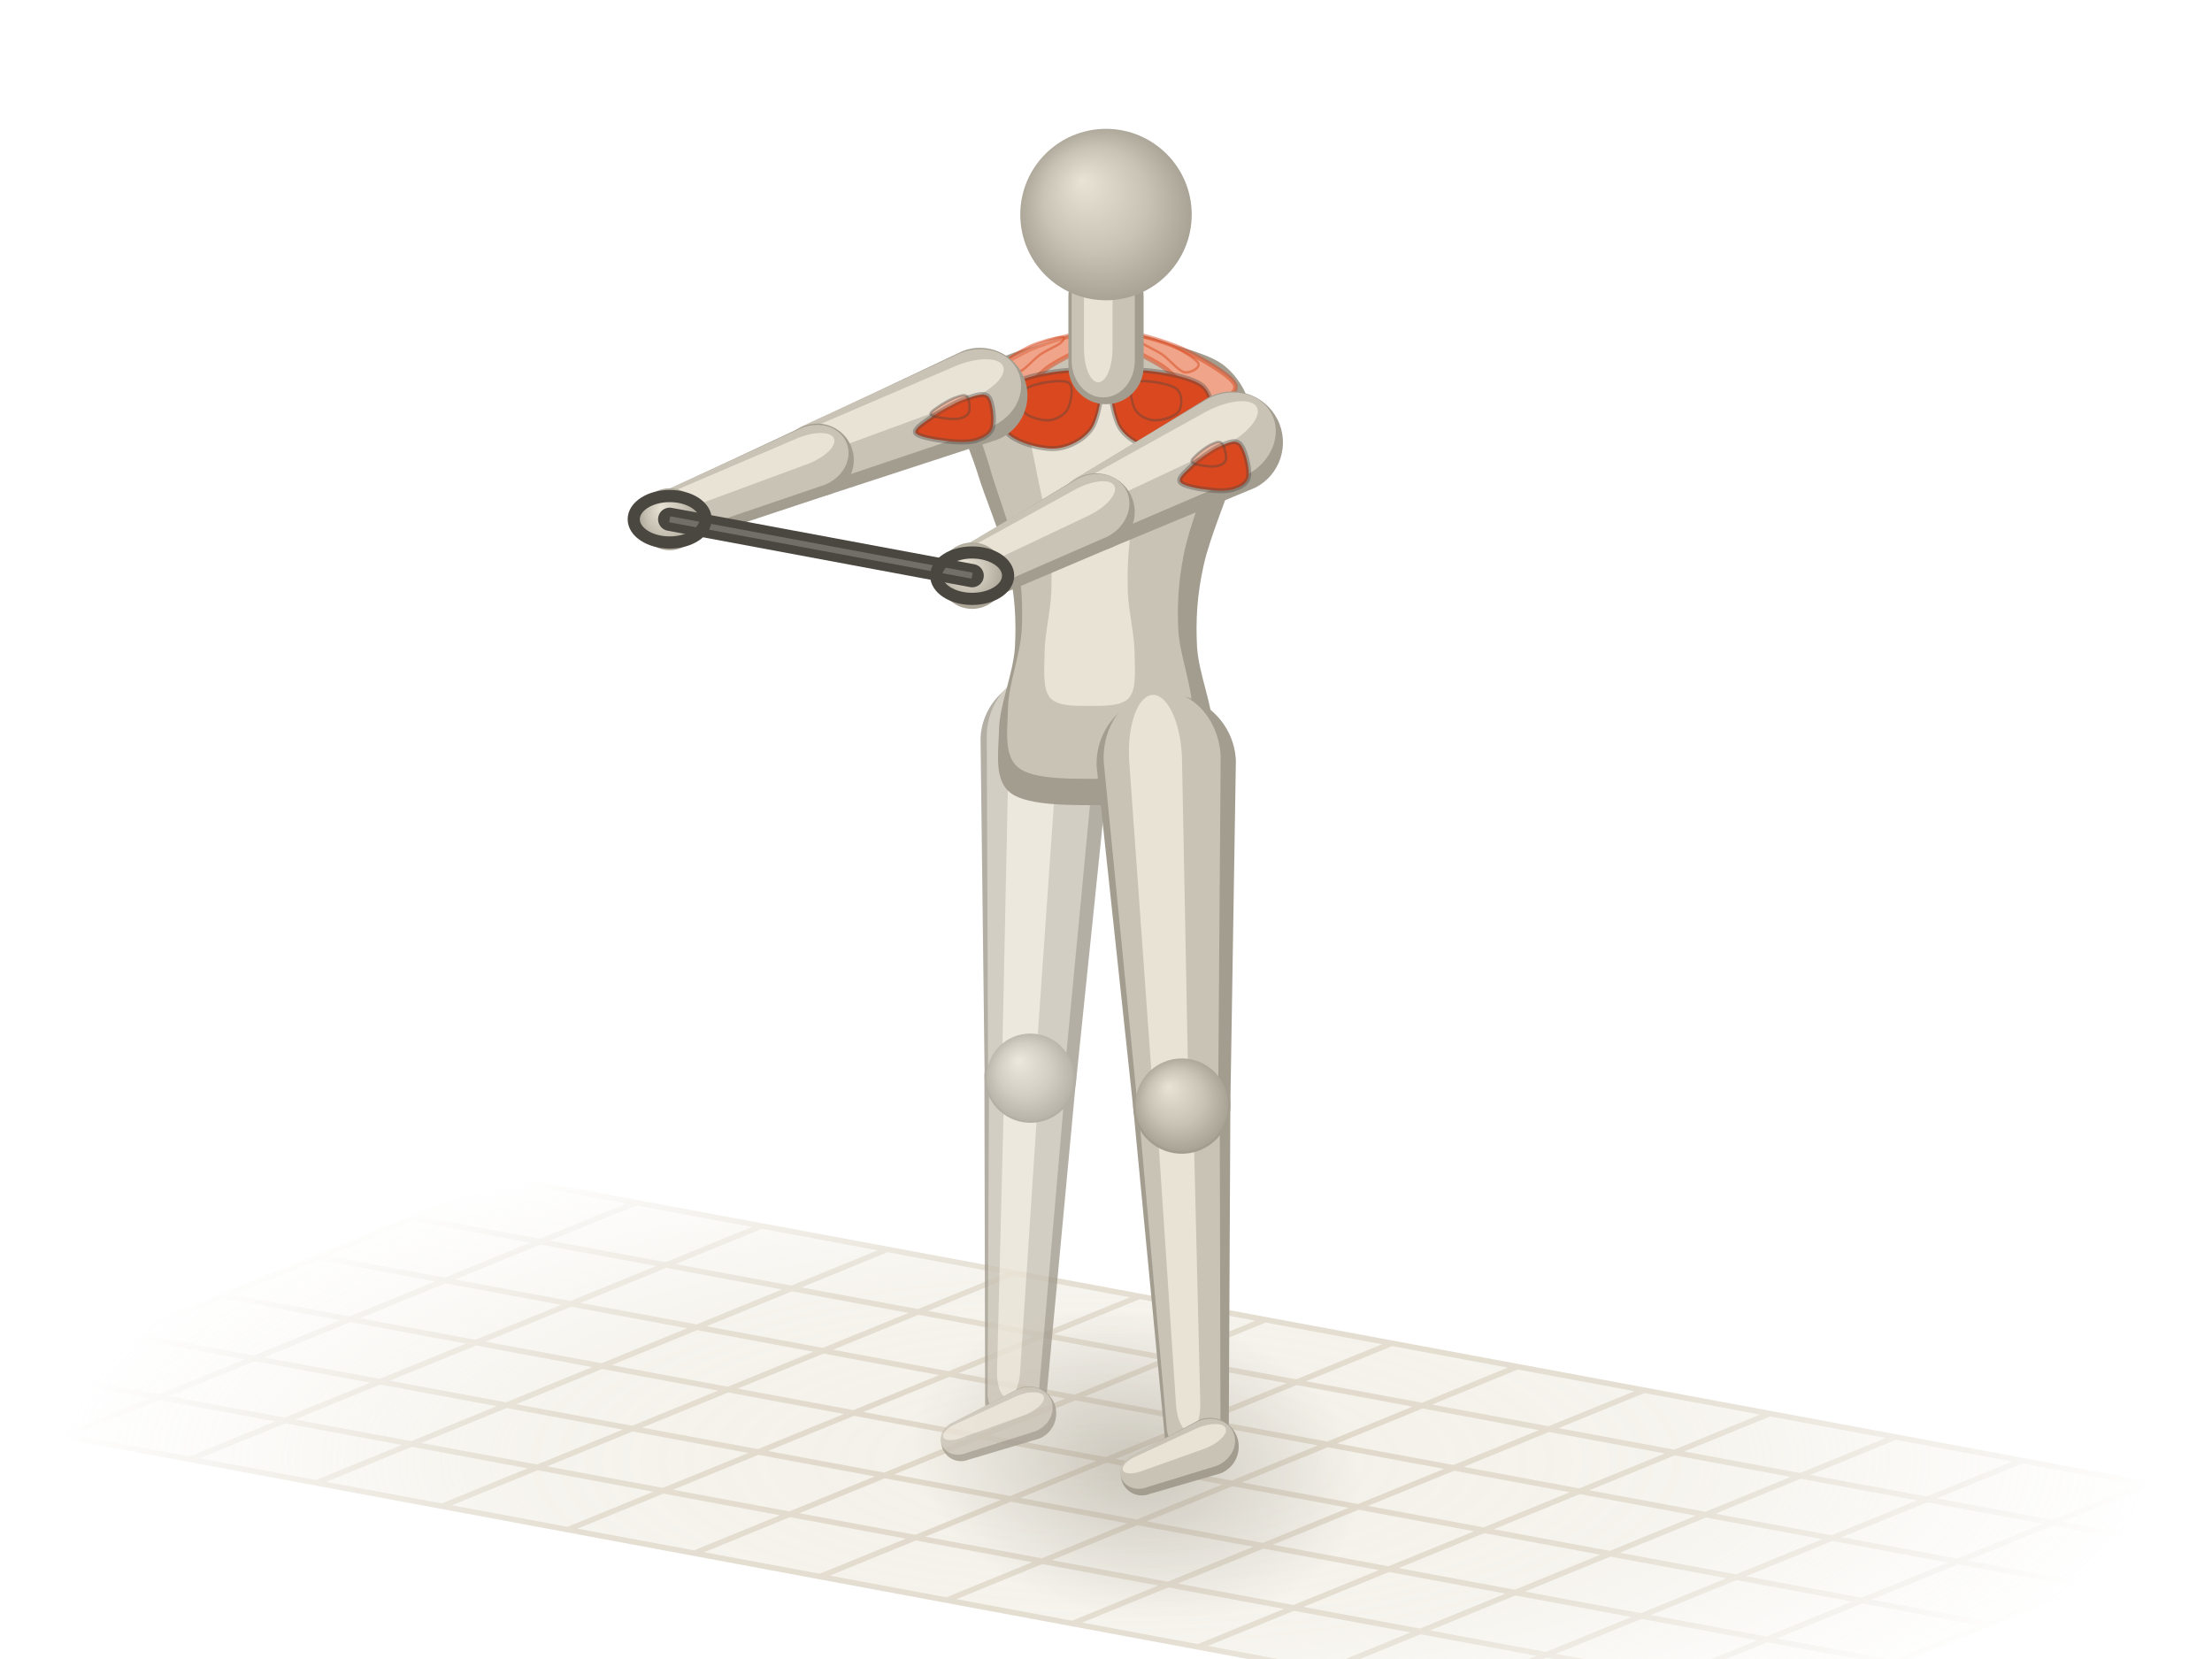
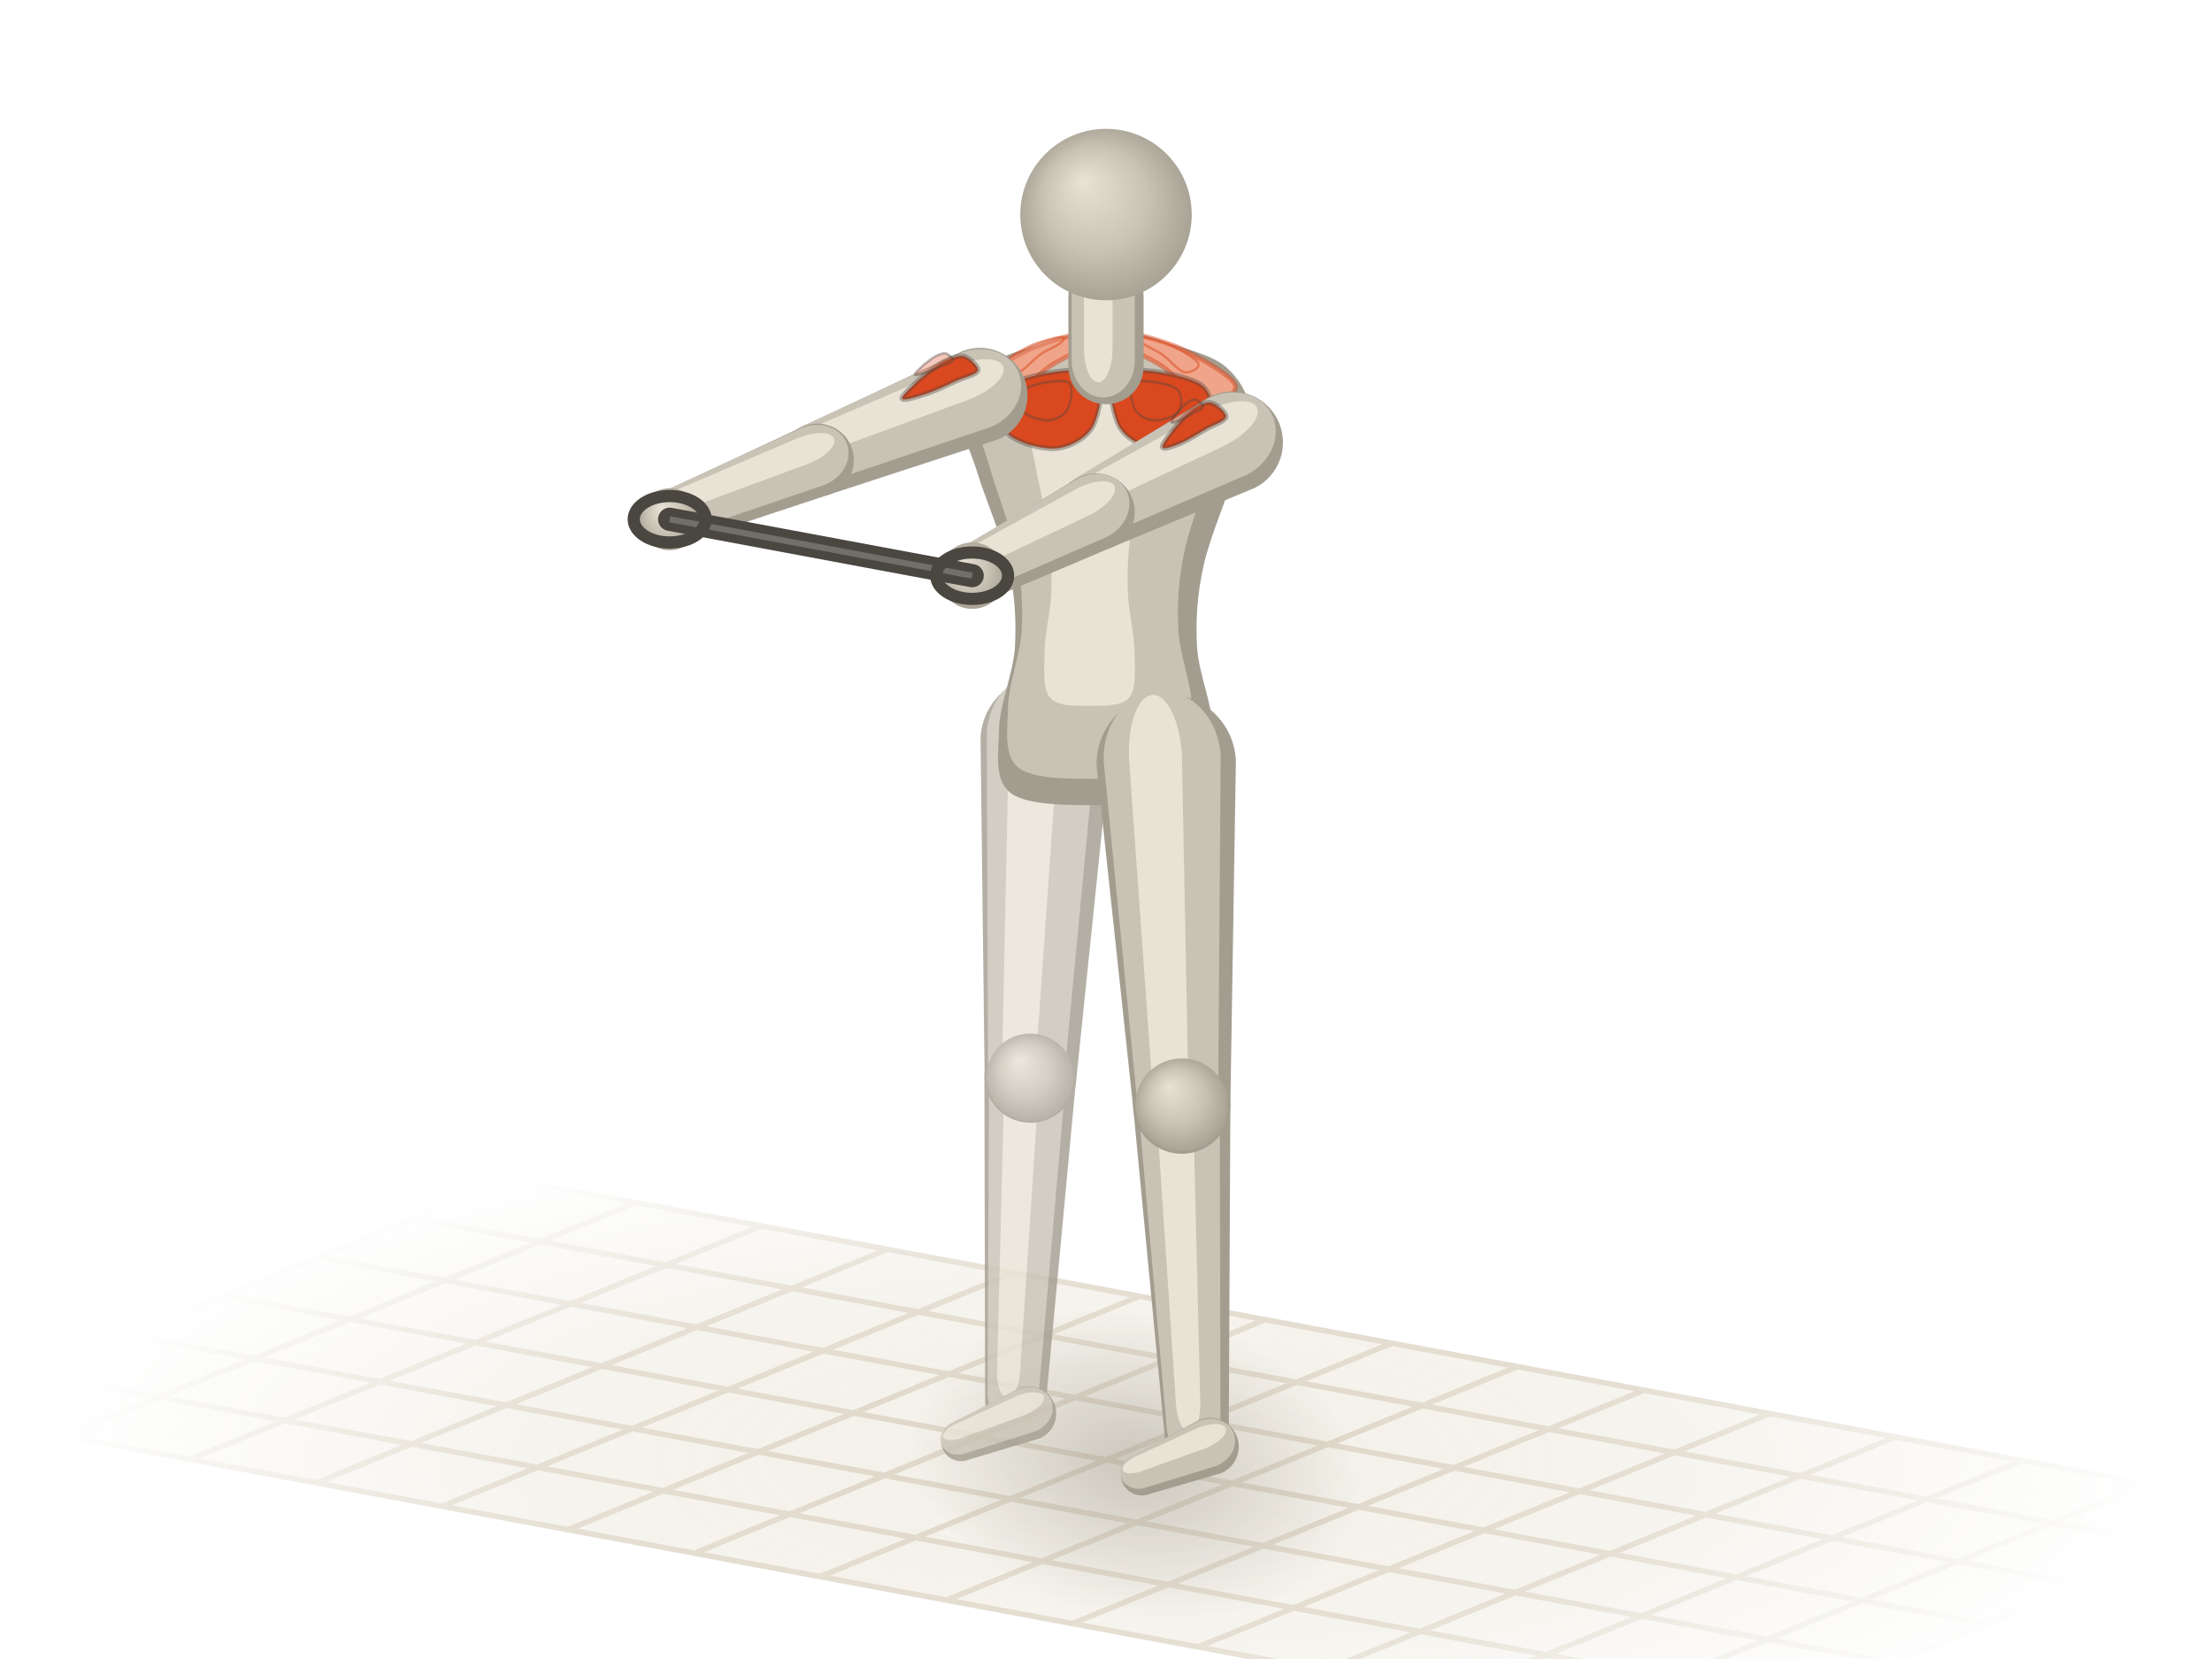
<svg xmlns="http://www.w3.org/2000/svg" viewBox="0 0 400 300">
  <defs>
    <radialGradient id="a3-sph" cx=".5" cy=".5" r=".55" fx=".36" fy=".3">
      <stop offset="0" stop-color="#e9e3d6" />
      <stop offset=".55" stop-color="#c9c3b6" />
      <stop offset="1" stop-color="#a39d90" />
    </radialGradient>
    <path id="a3s0" d="M-9.5 0C-9.5 6.3 -9.7 15.4 -7.4 19C-5.1 22.6 -0.2 21.6 4.2 21.5C8.6 21.4 14.1 18.7 19 18.3C24 18 28.5 18.3 33.8 19.6C39.1 20.9 46.2 24.4 50.8 25.9C55.3 27.5 58.2 29.4 61.3 29.1C64.5 28.8 67.7 26.8 69.8 24C71.9 21.3 73 16 74 12.6C75.1 9.3 75.8 6.5 76.1 3.8C76.5 1.1 76.5 -1.1 76.1 -3.8C75.8 -6.5 75.1 -9.3 74 -12.6C73 -16 71.9 -21.3 69.8 -24C67.7 -26.8 64.5 -28.8 61.3 -29.1C58.2 -29.4 55.3 -27.5 50.8 -25.9C46.2 -24.4 39.1 -20.9 33.8 -19.6C28.5 -18.3 24 -18 19 -18.3C14.1 -18.7 8.6 -21.4 4.2 -21.5C-0.2 -21.6 -5.1 -22.6 -7.4 -19C-9.7 -15.4 -9.5 -6.3 -9.5 0Z" />
    <path id="a3s5" d="M0 8.6L31.6 6.6A6.6 6.6 0 0 0 31.6 -6.6L0 -8.6A8.6 8.6 0 0 0 0 8.6Z" />
    <path id="a3s7" d="M0 6.6L28.8 4.9A4.9 4.9 0 0 0 28.8 -4.9L0 -6.6A6.6 6.6 0 0 0 0 6.6Z" />
    <path id="a3s8" d="M0 11.8L60.8 8.3A8.3 8.3 0 0 0 60.8 -8.3L0 -11.8A11.8 11.8 0 0 0 0 11.8Z" />
    <path id="a3s9" d="M0 8.3L58.7 5.5A5.5 5.5 0 0 0 58.7 -5.5L0 -8.3A8.3 8.3 0 0 0 0 8.3Z" />
    <path id="a3s10" d="M0 4.9L13.3 3.6A3.6 3.6 0 0 0 13.3 -3.6L0 -4.9A4.9 4.9 0 0 0 0 4.9Z" />
    <path id="a3s11" d="M0 9.2L27.7 7A7 7 0 0 0 27.7 -7L0 -9.2A9.2 9.2 0 0 0 0 9.2Z" />
    <path id="a3s13" d="M0 7L25.1 5.2A5.2 5.2 0 0 0 25.1 -5.2L0 -7A7 7 0 0 0 0 7Z" />
    <path id="a3s14" d="M0 12.6L61.8 8.8A8.8 8.8 0 0 0 61.8 -8.8L0 -12.6A12.6 12.6 0 0 0 0 12.6Z" />
    <path id="a3s15" d="M0 8.8L59.7 5.8A5.8 5.8 0 0 0 59.7 -5.8L0 -8.8A8.8 8.8 0 0 0 0 8.8Z" />
    <path id="a3s16" d="M0 5.2L13.3 3.8A3.8 3.8 0 0 0 13.3 -3.8L0 -5.2A5.2 5.2 0 0 0 0 5.2Z" />
    <path id="a3s17" d="M0 6.8L12.7 6.8A6.8 6.8 0 0 0 12.7 -6.8L0 -6.8A6.8 6.8 0 0 0 0 6.8Z" />
    <radialGradient id="a3-fade" gradientUnits="userSpaceOnUse" cx="200" cy="264" r="190" gradientTransform="translate(200 264) scale(1 .32) translate(-200 -264)">
      <stop offset="0" stop-color="#fff" />
      <stop offset=".55" stop-color="#fff" stop-opacity=".75" />
      <stop offset="1" stop-color="#fff" stop-opacity="0" />
    </radialGradient>
    <mask id="a3-gm" maskUnits="userSpaceOnUse" x="0" y="0" width="400" height="300">
      <rect width="400" height="300" fill="url(#a3-fade)" />
    </mask>
    <radialGradient id="a3-shd">
      <stop offset="0" stop-color="#a39d90" stop-opacity=".5" />
      <stop offset=".55" stop-color="#a39d90" stop-opacity=".22" />
      <stop offset="1" stop-color="#a39d90" stop-opacity="0" />
    </radialGradient>
  </defs>
  <g mask="url(#a3-gm)">
    <path d="M92.1 213.2L411.3 272.6L307.9 314.8L-11.3 255.4Z" fill="#efeadf" fill-opacity=".7" />
    <path d="M92.1 213.2L-11.3 255.4M114.9 217.5L11.5 259.7M137.7 221.7L34.3 263.9M160.5 225.9L57.1 268.2M183.3 230.2L79.9 272.4M206.1 234.4L102.7 276.6M228.9 238.6L125.5 280.9M251.7 242.9L148.3 285.1M274.5 247.1L171.1 289.4M297.3 251.4L193.9 293.6M320.1 255.6L216.7 297.8M342.9 259.8L239.5 302.1M365.7 264.1L262.3 306.3M388.5 268.3L285.1 310.5M411.3 272.6L307.9 314.8M92.1 213.2L411.3 272.6M74.9 220.3L394 279.6M57.6 227.3L376.8 286.6M40.4 234.3L359.6 293.7M23.2 241.4L342.4 300.7M6 248.4L325.1 307.7M-11.3 255.4L307.9 314.8" fill="none" stroke="#ddd5c5" stroke-width="1" />
  </g>
  <g transform="rotate(10.5)">
    <ellipse fill="url(#a3-shd)" cx="250.5" cy="223" rx="40.8" ry="27.7" />
  </g>
  <g opacity=".82">
    <g transform="translate(186.3 194.8) rotate(92.6)">
      <use href="#a3s9" fill="#a39d90" />
      <use href="#a3s9" fill="#c9c3b6" transform="matrix(0.98 0 0 0.84 -0.4 0.5)" />
      <use href="#a3s9" fill="#e9e3d6" transform="matrix(0.9 0 0 0.38 0.3 1.5)" />
    </g>
    <g transform="translate(186.1 255.6) rotate(157.8)">
      <use href="#a3s10" fill="#a39d90" />
      <use href="#a3s10" fill="#c9c3b6" transform="matrix(0.98 0 0 0.84 0.2 0.7)" />
      <use href="#a3s10" fill="#e9e3d6" transform="matrix(0.9 0 0 0.38 0.8 1.9)" />
    </g>
    <g transform="translate(189.1 134) rotate(92.6)">
      <use href="#a3s8" fill="#a39d90" />
      <use href="#a3s8" fill="#c9c3b6" transform="matrix(0.98 0 0 0.84 -0.8 0.8)" />
      <use href="#a3s8" fill="#e9e3d6" transform="matrix(0.9 0 0 0.38 -0.8 2.2)" />
    </g>
    <g transform="translate(186.3 194.8)">
      <circle r="7.9" fill="url(#a3-sph)" />
    </g>
  </g>
  <g transform="translate(200 136.1) rotate(-90) scale(1 0.9)">
    <use href="#a3s0" fill="#a39d90" />
    <use href="#a3s0" fill="#c9c3b6" transform="matrix(0.94 0 0 0.86 4.2 -1.2)" />
    <use href="#a3s0" fill="#e9e3d6" transform="matrix(0.72 0 0 0.42 15.3 -3.3)" />
    <path id="a3m1" d="M76.1 3.2C76 5.2 74.5 11.4 73 15.2C71.4 19 68.2 25.1 66.6 25.9C65 26.8 62.9 22.7 63.4 20.2C64 17.8 68 14.2 69.8 11.4C71.5 8.5 73 4.5 74 3.2C75.1 1.8 76.3 1.2 76.1 3.2Z" fill="#f0a58a" stroke="#d9481f" stroke-opacity=".5" stroke-width=".9" stroke-linejoin="round" />
    <use href="#a3m1" fill="#fffdf8" fill-opacity=".3" stroke="none" transform="matrix(0.5 0 0 0.5 37.1 5.6)" />
    <path id="a3m2" d="M76.1 -3.2C76 -5.2 74.5 -11.4 73 -15.2C71.4 -19 68.2 -25.1 66.6 -25.9C65 -26.8 62.9 -22.7 63.4 -20.2C64 -17.8 68 -14.2 69.8 -11.4C71.5 -8.5 73 -4.5 74 -3.2C75.1 -1.8 76.3 -1.2 76.1 -3.2Z" fill="#f0a58a" stroke="#d9481f" stroke-opacity=".5" stroke-width=".9" stroke-linejoin="round" />
    <use href="#a3m2" fill="#fffdf8" fill-opacity=".3" stroke="none" transform="matrix(0.5 0 0 0.5 37.1 -7.5)" />
    <path id="a3m3" d="M68.7 2.5C70 5.3 68.4 16 66.6 19C64.9 21.9 60.1 21.7 58.2 20.2C56.2 18.8 54.8 13.1 55 10.1C55.2 7.2 56.9 3.8 59.2 2.5C61.5 1.3 67.5 -0.2 68.7 2.5Z" fill="#d9481f" stroke="#4a4640" stroke-opacity=".38" stroke-width=".9" stroke-linejoin="round" />
    <use href="#a3m3" fill="#fffdf8" fill-opacity=".3" stroke="none" transform="matrix(0.5 0 0 0.5 32.6 4.5)" />
    <path id="a3m4" d="M68.7 -2.5C70 -5.3 68.4 -16 66.6 -19C64.9 -21.9 60.1 -21.7 58.2 -20.2C56.2 -18.8 54.8 -13.1 55 -10.1C55.2 -7.2 56.9 -3.8 59.2 -2.5C61.5 -1.3 67.5 0.2 68.7 -2.5Z" fill="#d9481f" stroke="#4a4640" stroke-opacity=".38" stroke-width=".9" stroke-linejoin="round" />
    <use href="#a3m4" fill="#fffdf8" fill-opacity=".3" stroke="none" transform="matrix(0.5 0 0 0.5 32.6 -6.4)" />
  </g>
  <g transform="translate(200 66.3) rotate(-90)">
    <use href="#a3s17" fill="#a39d90" />
    <use href="#a3s17" fill="#c9c3b6" transform="matrix(0.98 0 0 0.84 1.1 -0.5)" />
    <use href="#a3s17" fill="#e9e3d6" transform="matrix(0.9 0 0 0.38 3.3 -1.4)" />
  </g>
  <g transform="translate(213.7 199.8) rotate(87.4)">
    <use href="#a3s15" fill="#a39d90" />
    <use href="#a3s15" fill="#c9c3b6" transform="matrix(0.98 0 0 0.84 -0.5 0.5)" />
    <use href="#a3s15" fill="#e9e3d6" transform="matrix(0.9 0 0 0.38 0.1 1.3)" />
  </g>
  <g transform="translate(177.2 71.5) rotate(158.3)">
    <use href="#a3s5" fill="#a39d90" />
    <use href="#a3s5" fill="#c9c3b6" transform="matrix(0.98 0 0 0.84 0.4 1.2)" />
    <use href="#a3s5" fill="#e9e3d6" transform="matrix(0.9 0 0 0.38 1.9 3.3)" />
-     <path id="a3m6" d="M-1.3 -0.7C-1.8 -1.8 -0.8 -5.2 0 -6.2C0.8 -7.3 2.3 -7.4 3.8 -7.3C5.3 -7.1 7.3 -6.2 8.9 -5.3C10.4 -4.5 13.2 -2.8 13.3 -2C13.4 -1.2 11.2 -0.8 9.5 -0.4C7.8 0 5 0.4 3.2 0.4C1.4 0.3 -0.7 0.4 -1.3 -0.7Z" fill="#d9481f" stroke="#4a4640" stroke-opacity=".38" stroke-width=".9" stroke-linejoin="round" />
-     <use href="#a3m6" fill="#fffdf8" fill-opacity=".3" stroke="none" transform="matrix(0.5 0 0 0.5 2.9 1.1)" />
+     <path id="a3m6" d="M-1.3 4.3C-1.8 4.9 -0.8 6.9 0 7.6C0.8 8.2 2.3 8.2 3.8 8.1C5.3 7.9 7.3 7.3 8.9 6.8C10.4 6.2 13.2 5.2 13.3 4.7C13.4 4.2 11.2 4 9.5 3.9C7.8 3.7 5 3.9 3.2 4C1.4 4.1 -0.7 3.7 -1.3 4.3Z" fill="#d9481f" stroke="#4a4640" stroke-opacity=".38" stroke-width=".9" stroke-linejoin="round" />
+     <use href="#a3m6" fill="#fffdf8" fill-opacity=".3" stroke="none" transform="matrix(0.5 0 0 0.5 2.9 5.5)" />
  </g>
  <g transform="translate(147.8 83.2)">
    <circle r="6.4" fill="url(#a3-sph)" />
  </g>
  <g transform="translate(200 38.8)">
    <circle r="15.5" fill="url(#a3-sph)" />
  </g>
  <g transform="translate(210.9 138.1) rotate(87.4)">
    <use href="#a3s14" fill="#a39d90" />
    <use href="#a3s14" fill="#c9c3b6" transform="matrix(0.98 0 0 0.84 -0.9 0.7)" />
    <use href="#a3s14" fill="#e9e3d6" transform="matrix(0.9 0 0 0.38 -1.2 1.9)" />
  </g>
  <g transform="translate(213.7 199.8)">
    <circle r="8.4" fill="url(#a3-sph)" />
  </g>
  <g transform="translate(218.8 261.6) rotate(157.8)">
    <use href="#a3s16" fill="#a39d90" />
    <use href="#a3s16" fill="#c9c3b6" transform="matrix(0.98 0 0 0.84 0.2 0.7)" />
    <use href="#a3s16" fill="#e9e3d6" transform="matrix(0.9 0 0 0.38 0.8 2)" />
  </g>
  <g transform="translate(222.8 80) rotate(152.9)">
    <use href="#a3s11" fill="#a39d90" />
    <use href="#a3s11" fill="#c9c3b6" transform="matrix(0.98 0 0 0.84 0.3 1.3)" />
    <use href="#a3s11" fill="#e9e3d6" transform="matrix(0.9 0 0 0.38 1.4 3.6)" />
-     <path id="a3m12" d="M-1.1 -0.8C-1.6 -2 -0.7 -5.5 0 -6.6C0.7 -7.8 2 -7.9 3.3 -7.7C4.6 -7.6 6.4 -6.6 7.7 -5.7C9.1 -4.8 11.5 -3 11.6 -2.1C11.7 -1.2 9.8 -0.9 8.3 -0.4C6.8 0 4.3 0.4 2.8 0.4C1.2 0.3 -0.6 0.4 -1.1 -0.8Z" fill="#d9481f" stroke="#4a4640" stroke-opacity=".38" stroke-width=".9" stroke-linejoin="round" />
-     <use href="#a3m12" fill="#fffdf8" fill-opacity=".3" stroke="none" transform="matrix(0.5 0 0 0.5 2.3 1.2)" />
+     <path id="a3m12" d="M-1.1 4.6C-1.6 5.2 -0.7 7.4 0 8C0.7 8.7 2 8.7 3.3 8.6C4.6 8.4 6.4 7.8 7.7 7.2C9.1 6.6 11.5 5.5 11.6 5C11.7 4.4 9.8 4.2 8.3 4.1C6.8 4 4.3 4.2 2.8 4.3C1.2 4.3 -0.6 4 -1.1 4.6Z" fill="#d9481f" stroke="#4a4640" stroke-opacity=".38" stroke-width=".9" stroke-linejoin="round" />
+     <use href="#a3m12" fill="#fffdf8" fill-opacity=".3" stroke="none" transform="matrix(0.5 0 0 0.5 2.3 5.8)" />
  </g>
  <g transform="translate(198.2 92.6)">
    <circle r="6.8" fill="url(#a3-sph)" />
  </g>
  <g transform="translate(147.8 83.2) rotate(158.3)">
    <use href="#a3s7" fill="#a39d90" />
    <use href="#a3s7" fill="#c9c3b6" transform="matrix(0.98 0 0 0.84 0.4 0.9)" />
    <use href="#a3s7" fill="#e9e3d6" transform="matrix(0.9 0 0 0.38 1.7 2.5)" />
  </g>
  <g transform="translate(121.1 93.9)">
    <circle r="5.6" fill="url(#a3-sph)" />
  </g>
  <g transform="translate(198.2 92.6) rotate(152.9)">
    <use href="#a3s13" fill="#a39d90" />
    <use href="#a3s13" fill="#c9c3b6" transform="matrix(0.98 0 0 0.84 0.2 1)" />
    <use href="#a3s13" fill="#e9e3d6" transform="matrix(0.9 0 0 0.38 1.2 2.7)" />
  </g>
  <g transform="translate(175.8 104.1)">
    <circle r="6" fill="url(#a3-sph)" />
  </g>
  <line stroke="#4a4640" stroke-linecap="round" x1="121.1" y1="93.9" x2="175.8" y2="104.1" stroke-width="4.2" />
  <line stroke="#fffdf8" stroke-opacity=".22" stroke-width="1.1" x1="121.1" y1="93.9" x2="175.8" y2="104.1" />
  <ellipse rx="6.5" ry="4.2" fill="none" stroke="#4a4640" stroke-width="2.2" cx="121.1" cy="93.9" />
  <ellipse rx="6.5" ry="4.2" fill="none" stroke="#4a4640" stroke-width="2.2" cx="175.8" cy="104.1" />
</svg>
